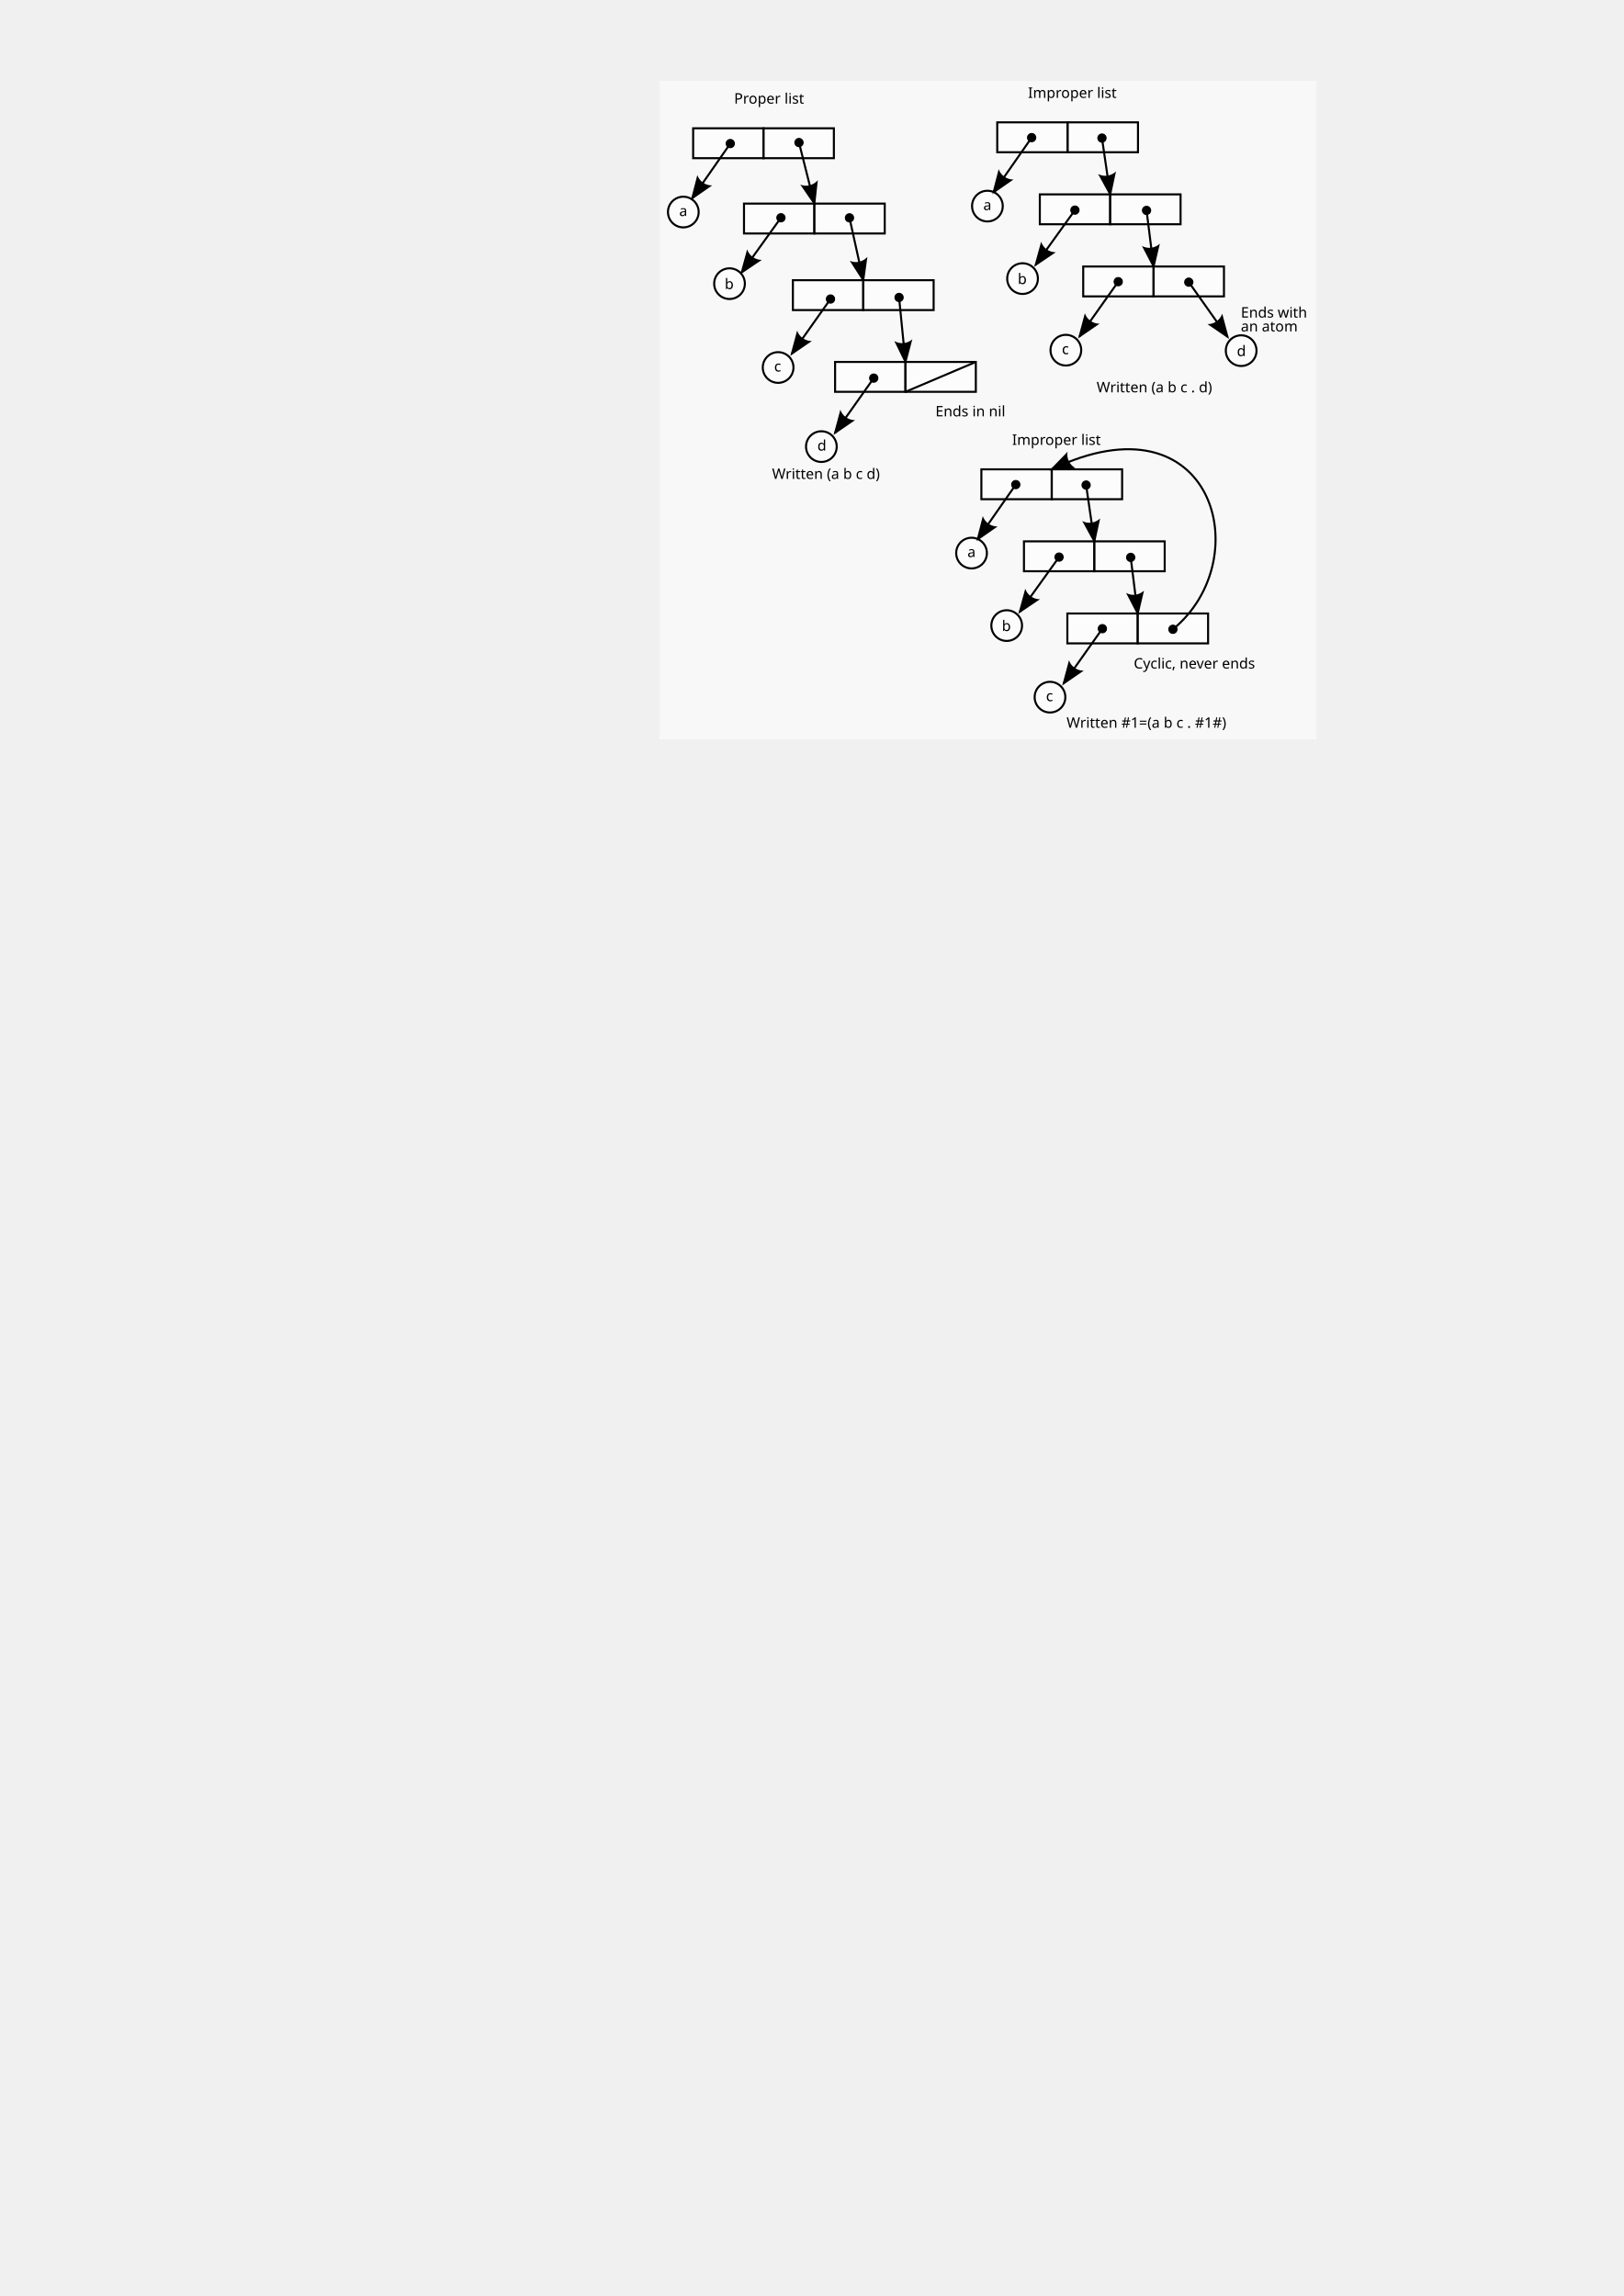
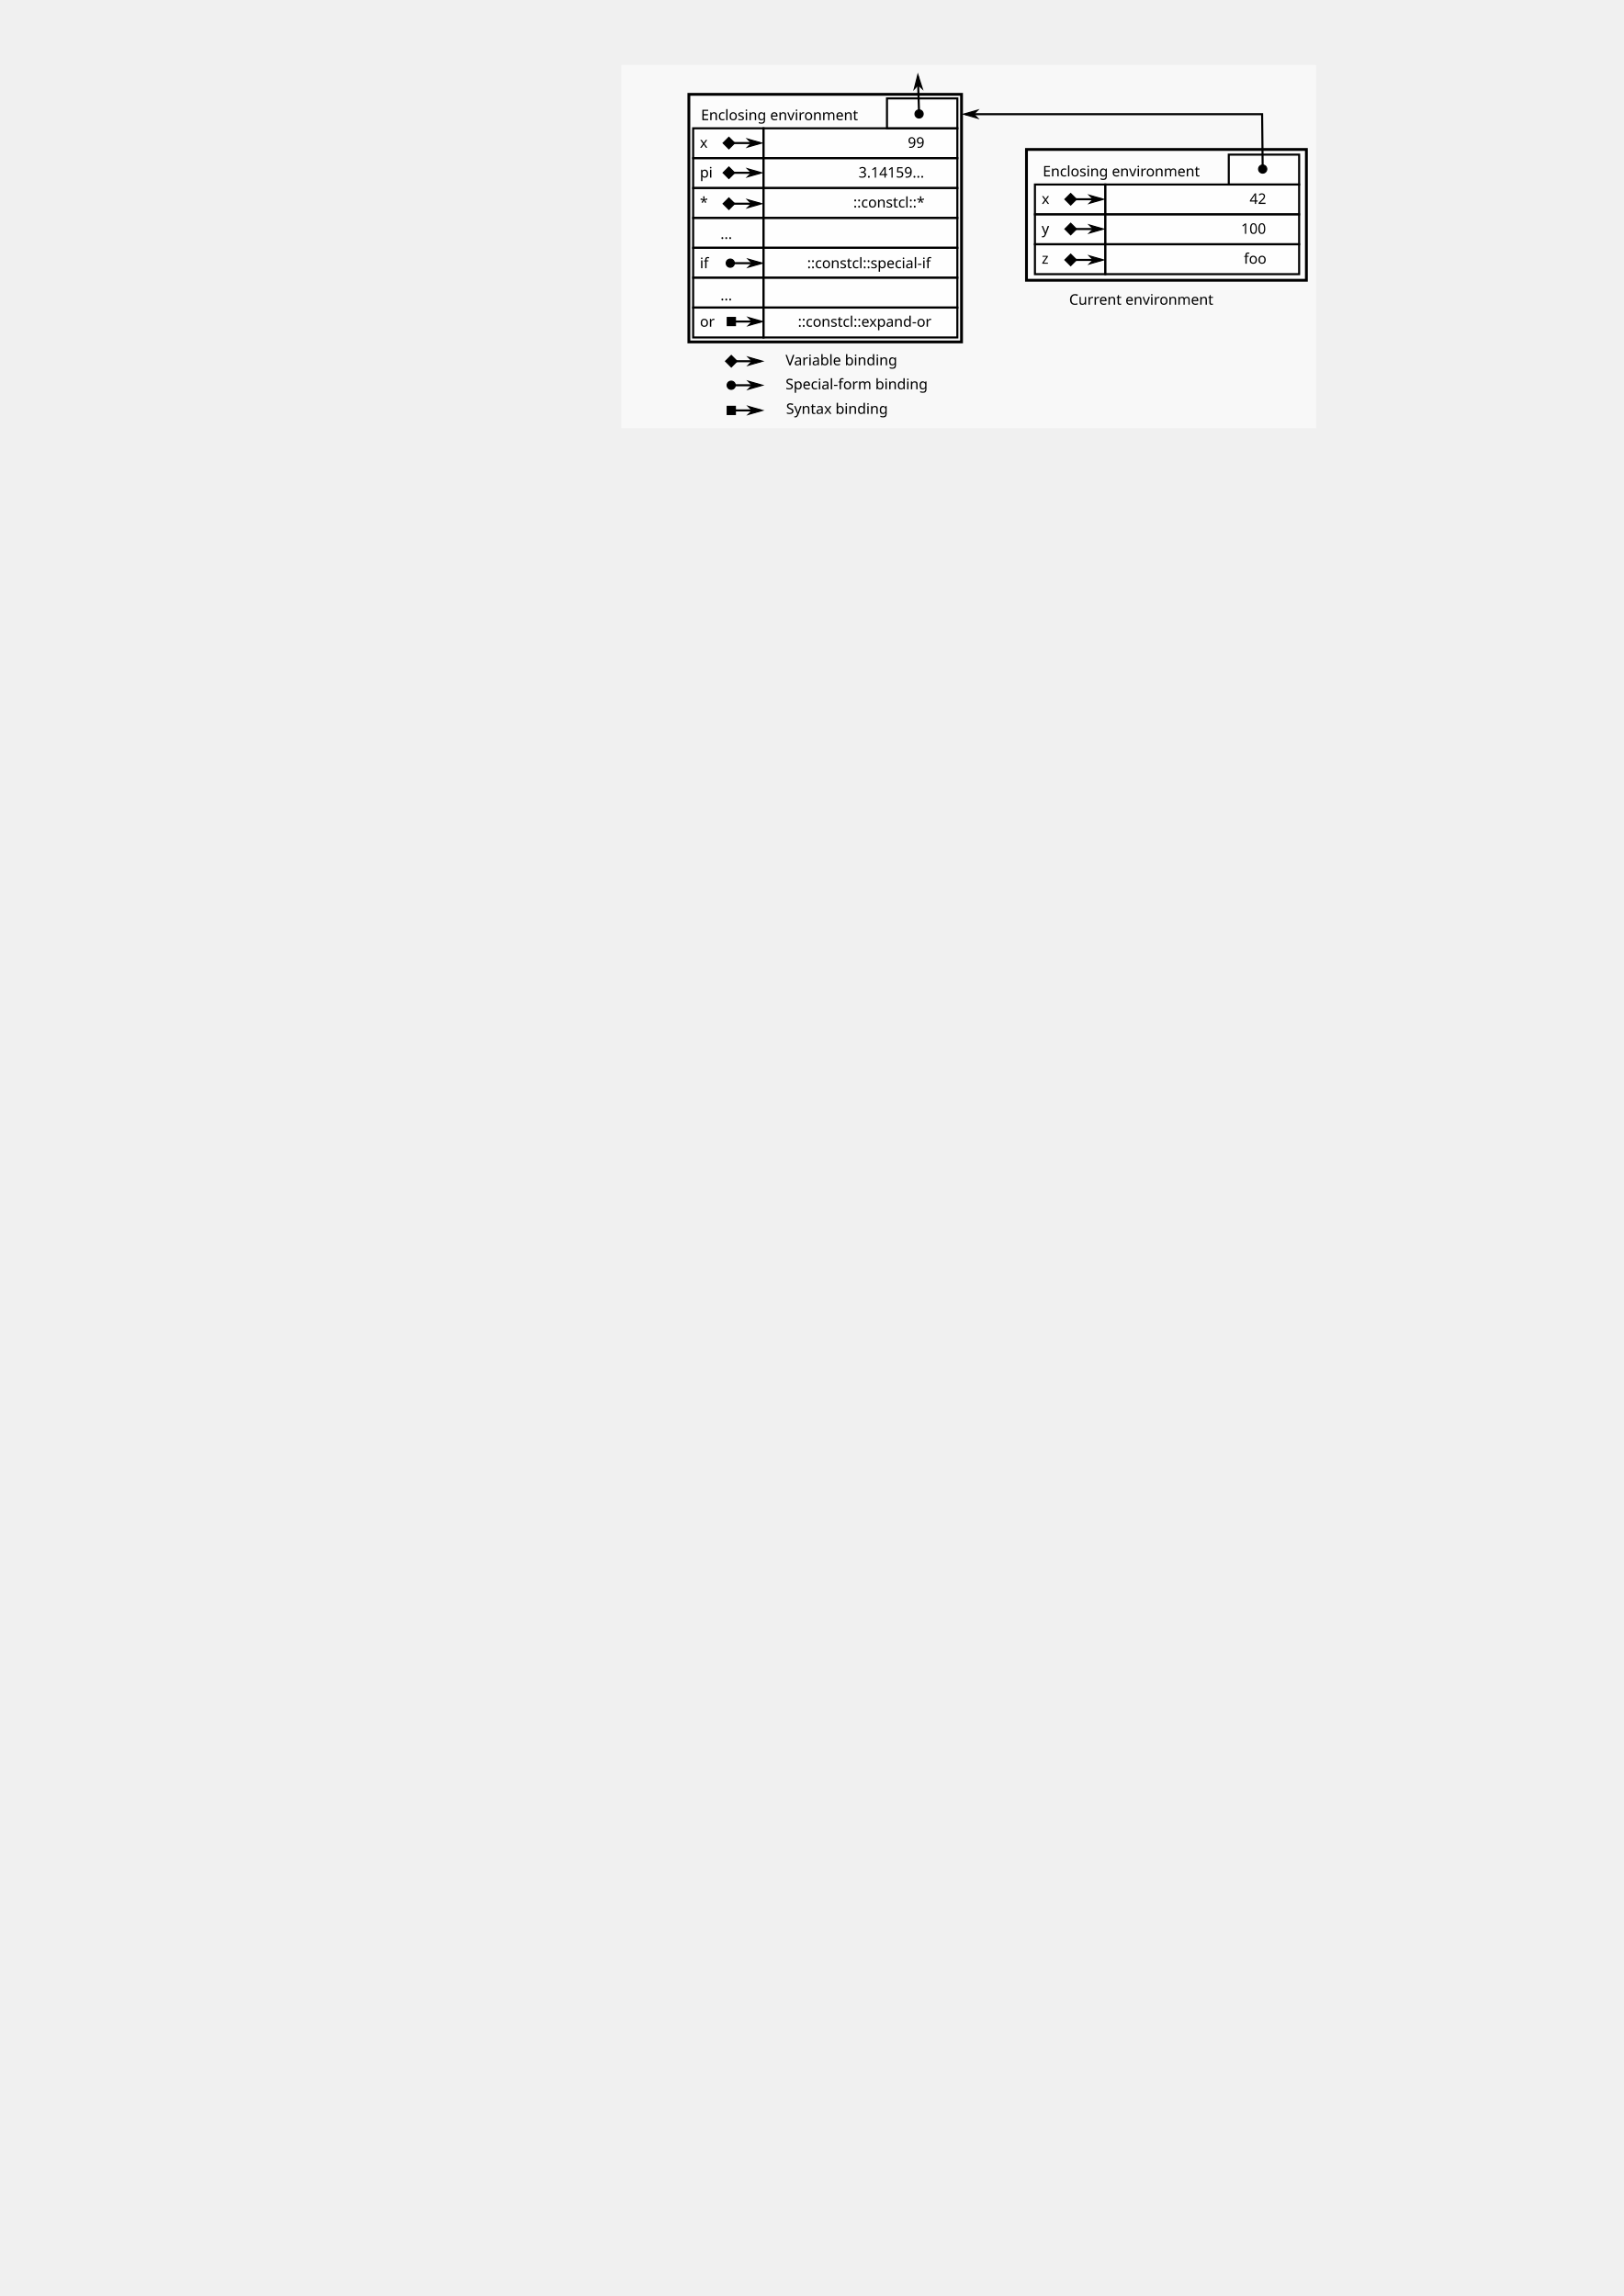
<svg xmlns="http://www.w3.org/2000/svg" width="210mm" height="297mm" viewBox="0 0 210 297" version="1.1" id="svg5">
  <defs id="defs2">
+     <marker style="overflow:visible" id="DiamondM" refX="0.0" refY="0.0" orient="auto">
+       <path transform="scale(0.4)" style="fill-rule:evenodd;fill:context-stroke;stroke:context-stroke;stroke-width:1.0pt" d="M 0,-7.071 L -7.071,0 L 0,7.071 L 7.071,0 L 0,-7.071 z " id="path5304" />
+     </marker>
+     <marker style="overflow:visible;" id="marker30720" refX="0.0" refY="0.0" orient="auto">
+       <path transform="scale(0.6) rotate(180) translate(0,0)" d="M 8.719,4.034 L -2.207,0.016 L 8.719,-4.002 C 6.973,-1.63 6.983,1.616 8.719,4.034 z " style="fill-rule:evenodd;fill:context-stroke;stroke-width:0.625;stroke-linejoin:round;" id="path30718" />
+     </marker>
+     <marker style="overflow:visible;" id="marker30710" refX="0.0" refY="0.0" orient="auto">
+       <path transform="scale(0.2) rotate(180) translate(6,0)" style="fill-rule:evenodd;fill:context-stroke;stroke:context-stroke;stroke-width:1.0pt;" d="M 0.0,0.0 L 5.0,-5.0 L -12.5,0.0 L 5.0,5.0 L 0.0,0.0 z " id="path30708" />
+     </marker>
+     <marker style="overflow:visible" id="SquareM" refX="0.0" refY="0.0" orient="auto">
+       <path transform="scale(0.4)" style="fill-rule:evenodd;fill:context-stroke;stroke:context-stroke;stroke-width:1.0pt" d="M -5.0,-5.0 L -5.0,5.0 L 5.0,5.0 L 5.0,-5.0 L -5.0,-5.0 z " id="path5295" />
+     </marker>
+     <marker style="overflow:visible;" id="marker30612" refX="0.0" refY="0.0" orient="auto">
+       <path transform="scale(0.3) rotate(180) translate(-2.3,0)" d="M 8.719,4.034 L -2.207,0.016 L 8.719,-4.002 C 6.973,-1.63 6.983,1.616 8.719,4.034 z " style="fill-rule:evenodd;fill:context-stroke;stroke-width:0.625;stroke-linejoin:round;" id="path30610" />
+     </marker>
+     <marker style="overflow:visible;" id="Arrow2Mend" refX="0.0" refY="0.0" orient="auto">
+       <path transform="scale(0.6) rotate(180) translate(0,0)" d="M 8.719,4.034 L -2.207,0.016 L 8.719,-4.002 C 6.973,-1.63 6.983,1.616 8.719,4.034 z " style="fill-rule:evenodd;fill:context-stroke;stroke-width:0.625;stroke-linejoin:round;" id="path5249" />
+     </marker>
+     <marker style="overflow:visible;" id="Arrow2Send" refX="0.0" refY="0.0" orient="auto">
+       <path transform="scale(0.3) rotate(180) translate(-2.3,0)" d="M 8.719,4.034 L -2.207,0.016 L 8.719,-4.002 C 6.973,-1.63 6.983,1.616 8.719,4.034 z " style="fill-rule:evenodd;fill:context-stroke;stroke-width:0.625;stroke-linejoin:round;" id="path5255" />
+     </marker>
+     <marker style="overflow:visible;" id="Arrow1Send" refX="0.0" refY="0.0" orient="auto">
+       <path transform="scale(0.2) rotate(180) translate(6,0)" style="fill-rule:evenodd;fill:context-stroke;stroke:context-stroke;stroke-width:1.0pt;" d="M 0.0,0.0 L 5.0,-5.0 L -12.5,0.0 L 5.0,5.0 L 0.0,0.0 z " id="path5237" />
+     </marker>
    <marker style="overflow:visible" id="marker4896" refX="0.0" refY="0.0" orient="auto">
      <path transform="scale(0.4) translate(7.4, 1)" style="fill-rule:evenodd;fill:context-stroke;stroke:context-stroke;stroke-width:1.0pt" d="M -2.5,-1.0 C -2.5,1.76 -4.74,4.0 -7.5,4.0 C -10.26,4.0 -12.5,1.76 -12.5,-1.0 C -12.5,-3.76 -10.26,-6.0 -7.5,-6.0 C -4.74,-6.0 -2.5,-3.76 -2.5,-1.0 z " id="path4682" />
    </marker>
    <marker style="overflow:visible" id="marker4887" refX="0.0" refY="0.0" orient="auto">
      <path transform="scale(0.8) translate(7.4, 1)" style="fill-rule:evenodd;fill:context-stroke;stroke:context-stroke;stroke-width:1.0pt" d="M -2.5,-1.0 C -2.5,1.76 -4.74,4.0 -7.5,4.0 C -10.26,4.0 -12.5,1.76 -12.5,-1.0 C -12.5,-3.76 -10.26,-6.0 -7.5,-6.0 C -4.74,-6.0 -2.5,-3.76 -2.5,-1.0 z " id="path4679" />
    </marker>
    <marker style="overflow:visible;" id="Arrow2Lend" refX="0.0" refY="0.0" orient="auto">
      <path transform="scale(1.1) rotate(180) translate(1,0)" d="M 8.719,4.034 L -2.207,0.016 L 8.719,-4.002 C 6.973,-1.63 6.983,1.616 8.719,4.034 z " style="fill-rule:evenodd;fill:context-stroke;stroke-width:0.625;stroke-linejoin:round;" id="path4639" />
    </marker>
    <marker style="overflow:visible;" id="Arrow1Mend" refX="0.0" refY="0.0" orient="auto">
      <path transform="scale(0.4) rotate(180) translate(10,0)" style="fill-rule:evenodd;fill:context-stroke;stroke:context-stroke;stroke-width:1.0pt;" d="M 0.0,0.0 L 5.0,-5.0 L -12.5,0.0 L 5.0,5.0 L 0.0,0.0 z " id="path13355" />
    </marker>
    <marker style="overflow:visible" id="DotM" refX="0.0" refY="0.0" orient="auto">
      <path transform="scale(0.4) translate(7.4, 1)" style="fill-rule:evenodd;fill:context-stroke;stroke:context-stroke;stroke-width:1.0pt" d="M -2.5,-1.0 C -2.5,1.76 -4.74,4.0 -7.5,4.0 C -10.26,4.0 -12.5,1.76 -12.5,-1.0 C -12.5,-3.76 -10.26,-6.0 -7.5,-6.0 C -4.74,-6.0 -2.5,-3.76 -2.5,-1.0 z " id="path13410" />
    </marker>
    <marker style="overflow:visible" id="DotL" refX="0.0" refY="0.0" orient="auto">
      <path transform="scale(0.8) translate(7.4, 1)" style="fill-rule:evenodd;fill:context-stroke;stroke:context-stroke;stroke-width:1.0pt" d="M -2.5,-1.0 C -2.5,1.76 -4.74,4.0 -7.5,4.0 C -10.26,4.0 -12.5,1.76 -12.5,-1.0 C -12.5,-3.76 -10.26,-6.0 -7.5,-6.0 C -4.74,-6.0 -2.5,-3.76 -2.5,-1.0 z " id="path13407" />
    </marker>
    <marker style="overflow:visible;" id="Arrow1Lend" refX="0.0" refY="0.0" orient="auto">
      <path transform="scale(0.8) rotate(180) translate(12.5,0)" style="fill-rule:evenodd;fill:context-stroke;stroke:context-stroke;stroke-width:1.0pt;" d="M 0.0,0.0 L 5.0,-5.0 L -12.5,0.0 L 5.0,5.0 L 0.0,0.0 z " id="path13349" />
    </marker>
    <marker style="overflow:visible" id="marker13616" refX="0.0" refY="0.0" orient="auto">
      <path transform="scale(0.8) translate(12.5,0)" style="fill-rule:evenodd;fill:context-stroke;stroke:context-stroke;stroke-width:1.0pt" d="M 0.0,0.0 L 5.0,-5.0 L -12.5,0.0 L 5.0,5.0 L 0.0,0.0 z " id="path13614" />
    </marker>
    <marker style="overflow:visible" id="Arrow1Lstart" refX="0.0" refY="0.0" orient="auto">
      <path transform="scale(0.8) translate(12.5,0)" style="fill-rule:evenodd;fill:context-stroke;stroke:context-stroke;stroke-width:1.0pt" d="M 0.0,0.0 L 5.0,-5.0 L -12.5,0.0 L 5.0,5.0 L 0.0,0.0 z " id="path13346" />
    </marker>
  </defs>
  <g id="layer1">
-     <g id="g5120" transform="matrix(1.0625,0,0,1.0625,-5.329859,-0.6531014)" style="stroke-width:0.941">
-       <rect style="fill:#ffffff;fill-opacity:0.5;stroke:none;stroke-width:0.249;stop-color:#000000" id="rect15457" width="80" height="80.177" x="85.278" y="10.45" />
-       <g id="g4939" style="stroke-width:0.941">
-         <text xml:space="preserve" style="font-size:1.772px;line-height:0.95;font-family:sans-serif;-inkscape-font-specification:sans-serif;stroke-width:0.249" x="130.119" y="12.536" id="text1197" transform="scale(1.000202,0.9997976)">
-           <tspan id="tspan1195" style="stroke-width:0.249" x="130.119" y="12.536">Improper list</tspan>
-         </text>
-         <text xml:space="preserve" style="font-size:1.772px;line-height:0.95;font-family:sans-serif;-inkscape-font-specification:sans-serif;stroke-width:0.249" x="156.031" y="39.285" id="text1201" transform="scale(1.000202,0.9997976)">
-           <tspan id="tspan1199" style="stroke-width:0.249" x="156.031" y="39.285">Ends with</tspan>
-           <tspan style="stroke-width:0.249" x="156.031" y="40.968" id="tspan1380">an atom</tspan>
-         </text>
-         <rect style="fill:#ffffff;fill-opacity:0.5;stroke:#000000;stroke-width:0.249;stop-color:#000000" id="rect1203" width="8.566" height="3.638" x="126.407" y="15.51" />
-         <rect style="fill:#ffffff;fill-opacity:0.5;stroke:#000000;stroke-width:0.249;stop-color:#000000" id="rect1205" width="8.566" height="3.638" x="134.973" y="15.51" />
-         <rect style="fill:#ffffff;fill-opacity:0.5;stroke:#000000;stroke-width:0.249;stop-color:#000000" id="rect1207" width="8.566" height="3.638" x="131.59" y="24.279" />
-         <rect style="fill:#ffffff;fill-opacity:0.5;stroke:#000000;stroke-width:0.249;stop-color:#000000" id="rect1209" width="8.566" height="3.638" x="140.155" y="24.279" />
-         <rect style="fill:#ffffff;fill-opacity:0.5;stroke:#000000;stroke-width:0.249;stop-color:#000000" id="rect1211" width="8.566" height="3.638" x="136.872" y="33.061" />
-         <rect style="fill:#ffffff;fill-opacity:0.5;stroke:#000000;stroke-width:0.249;stop-color:#000000" id="rect1213" width="8.566" height="3.638" x="145.438" y="33.061" />
-         <path style="fill:none;stroke:#000000;stroke-width:0.249px;stroke-linecap:butt;stroke-linejoin:miter;stroke-opacity:1;marker-start:url(#marker4896);marker-end:url(#Arrow2Lend)" d="m 130.589,17.377 -4.633,6.641" id="path1217" />
-         <path style="fill:none;stroke:#000000;stroke-width:0.249px;stroke-linecap:butt;stroke-linejoin:miter;stroke-opacity:1;marker-start:url(#marker4896);marker-end:url(#Arrow2Lend)" d="m 135.857,26.204 -4.772,6.641" id="path1221" />
-         <path style="fill:none;stroke:#000000;stroke-width:0.249px;stroke-linecap:butt;stroke-linejoin:miter;stroke-opacity:1;marker-start:url(#marker4896);marker-end:url(#Arrow2Lend)" d="m 141.129,34.917 -4.702,6.641" id="path1225" />
-         <path style="fill:none;stroke:#000000;stroke-width:0.249px;stroke-linecap:butt;stroke-linejoin:miter;stroke-opacity:1;marker-start:url(#marker4896);marker-end:url(#Arrow2Lend)" d="m 139.157,17.435 0.998,6.844" id="path1227" />
-         <path style="fill:none;stroke:#000000;stroke-width:0.249px;stroke-linecap:butt;stroke-linejoin:miter;stroke-opacity:1;marker-start:url(#marker4896);marker-end:url(#Arrow2Lend)" d="m 144.583,26.242 0.854,6.819" id="path1229" />
-         <path style="fill:none;stroke:#000000;stroke-width:0.249px;stroke-linecap:butt;stroke-linejoin:miter;stroke-opacity:1;marker-start:url(#marker4896);marker-end:url(#Arrow2Lend)" d="m 149.729,34.976 4.702,6.641" id="path1645" />
-         <g id="g3074" transform="matrix(0.7535278,0,0,0.7535278,6.233984,-7.174793)" style="stroke-width:1.249">
-           <ellipse style="fill:#ffffff;fill-opacity:0.5;stroke:#000000;stroke-width:0.331;stop-color:#000000" id="ellipse1223" cx="170.565" cy="66.914" rx="2.479" ry="2.478" />
-           <text xml:space="preserve" style="font-size:2.352px;line-height:0.95;font-family:sans-serif;-inkscape-font-specification:sans-serif;stroke-width:0.33" x="169.89" y="67.569" id="text1959" transform="scale(1.000202,0.9997976)">
-             <tspan id="tspan1957" style="stroke-width:0.33" x="169.89" y="67.569">c</tspan>
-           </text>
-         </g>
-         <g id="g3069" transform="matrix(0.7535278,0,0,0.7535278,8.097447,-2.341438)" style="stroke-width:1.249">
-           <ellipse style="fill:#ffffff;fill-opacity:0.5;stroke:#000000;stroke-width:0.331;stop-color:#000000" id="ellipse1219" cx="161.096" cy="48.936" rx="2.479" ry="2.478" />
-           <text xml:space="preserve" style="font-size:2.352px;line-height:0.95;font-family:sans-serif;-inkscape-font-specification:sans-serif;stroke-width:0.33" x="160.287" y="49.821" id="text1963" transform="scale(1.000202,0.9997976)">
-             <tspan id="tspan1961" style="stroke-width:0.33" x="160.287" y="49.821">b</tspan>
-           </text>
-         </g>
-         <g id="g3079" transform="matrix(0.7535278,0,0,0.7535278,3.555257,-7.116559)" style="stroke-width:1.249">
-           <ellipse style="fill:#ffffff;fill-opacity:0.5;stroke:#000000;stroke-width:0.331;stop-color:#000000" id="ellipse1643" cx="-202.439" cy="66.914" rx="2.479" ry="2.478" transform="scale(-1,1)" />
-           <text xml:space="preserve" style="font-size:2.352px;line-height:0.95;font-family:sans-serif;-inkscape-font-specification:sans-serif;stroke-width:0.33" x="201.709" y="67.803" id="text1986" transform="scale(1.000202,0.9997976)">
-             <tspan id="tspan1984" style="stroke-width:0.33" x="201.709" y="67.803">d</tspan>
-           </text>
-         </g>
-         <g id="g3064" style="stroke-width:1.249" transform="matrix(0.7535278,0,0,0.7535278,11.24204,1.851352)">
-           <ellipse style="fill:#ffffff;fill-opacity:0.5;stroke:#000000;stroke-width:0.331;stop-color:#000000" id="ellipse1215" cx="151.246" cy="31.657" rx="2.479" ry="2.478" />
-           <text xml:space="preserve" style="font-size:2.352px;line-height:0.95;font-family:sans-serif;-inkscape-font-specification:sans-serif;stroke-width:0.33" x="150.551" y="32.302" id="text1955" transform="scale(1.000202,0.9997976)">
-             <tspan id="tspan1953" style="stroke-width:0.33" x="150.551" y="32.302">a</tspan>
-           </text>
-         </g>
-         <text xml:space="preserve" style="font-size:1.772px;line-height:0.95;font-family:sans-serif;-inkscape-font-specification:sans-serif;stroke-width:0.249" x="138.475" y="48.388" id="text2194" transform="scale(1.000202,0.9997976)">
-           <tspan id="tspan2192" style="stroke-width:0.249" x="138.475" y="48.388">Written (a b c . d)</tspan>
-         </text>
-       </g>
-       <g id="g5011" style="stroke-width:0.941">
-         <text xml:space="preserve" style="font-size:1.772px;line-height:0.95;font-family:sans-serif;-inkscape-font-specification:sans-serif;stroke-width:0.249" x="94.36" y="13.232" id="text4034" transform="scale(1.000202,0.9997976)">
-           <tspan id="tspan4032" style="stroke-width:0.249" x="94.36" y="13.232">Proper list</tspan>
-         </text>
-         <text xml:space="preserve" style="font-size:1.772px;line-height:0.95;font-family:sans-serif;-inkscape-font-specification:sans-serif;stroke-width:0.249" x="118.859" y="51.315" id="text14084" transform="scale(1.000202,0.9997976)">
-           <tspan id="tspan14082" style="stroke-width:0.249" x="118.859" y="51.315">Ends in nil</tspan>
-         </text>
-         <rect style="fill:#ffffff;fill-opacity:0.5;stroke:#000000;stroke-width:0.249;stop-color:#000000" id="rect4908" width="8.566" height="3.638" x="95.58" y="25.402" />
-         <rect style="fill:#ffffff;fill-opacity:0.5;stroke:#000000;stroke-width:0.249;stop-color:#000000" id="rect4910" width="8.566" height="3.638" x="104.146" y="25.402" />
-         <rect style="fill:#ffffff;fill-opacity:0.5;stroke:#000000;stroke-width:0.249;stop-color:#000000" id="rect4912" width="8.566" height="3.638" x="101.532" y="34.728" />
-         <rect style="fill:#ffffff;fill-opacity:0.5;stroke:#000000;stroke-width:0.249;stop-color:#000000" id="rect4914" width="8.566" height="3.638" x="110.098" y="34.728" />
-         <path style="fill:none;stroke:#000000;stroke-width:0.249px;stroke-linecap:butt;stroke-linejoin:miter;stroke-opacity:1;marker-start:url(#marker4896);marker-end:url(#Arrow2Lend)" d="m 100.071,27.133 -4.772,6.641" id="path13749" />
-         <path style="fill:none;stroke:#000000;stroke-width:0.249px;stroke-linecap:butt;stroke-linejoin:miter;stroke-opacity:1;marker-start:url(#marker4896);marker-end:url(#Arrow2Lend)" d="m 106.103,37.028 -4.702,6.641" id="path14086" />
-         <rect style="fill:#ffffff;fill-opacity:0.5;stroke:#000000;stroke-width:0.249;stop-color:#000000" id="rect846" width="8.565" height="3.638" x="89.391" y="16.234" />
-         <rect style="fill:#ffffff;fill-opacity:0.5;stroke:#000000;stroke-width:0.249;stop-color:#000000" id="rect972" width="8.565" height="3.638" x="97.956" y="16.234" />
-         <path style="fill:none;stroke:#000000;stroke-width:0.249px;stroke-linecap:butt;stroke-linejoin:miter;stroke-opacity:1;marker-start:url(#marker4896);marker-end:url(#Arrow2Lend)" d="M 93.907,18.101 89.275,24.742" id="path13013" />
-         <path style="fill:none;stroke:#000000;stroke-width:0.249px;stroke-linecap:butt;stroke-linejoin:miter;stroke-opacity:1;marker-start:url(#marker4896);marker-end:url(#Arrow2Lend)" d="m 102.277,17.98 1.869,7.422" id="path14292" />
-         <path style="fill:none;stroke:#000000;stroke-width:0.249px;stroke-linecap:butt;stroke-linejoin:miter;stroke-opacity:1;marker-start:url(#marker4896);marker-end:url(#Arrow2Lend)" d="m 108.423,27.146 1.675,7.582" id="path14431" />
-         <text xml:space="preserve" style="font-size:1.772px;line-height:0.95;font-family:sans-serif;-inkscape-font-specification:sans-serif;stroke-width:0.249" x="98.979" y="58.935" id="text5126" transform="scale(1.000202,0.9997976)">
-           <tspan id="tspan5124" style="stroke-width:0.249" x="98.979" y="58.935">Written (a b c d)</tspan>
-         </text>
-         <g id="g2301" style="stroke-width:1.249" transform="matrix(0.7535278,0,0,0.7535278,21.01859,2.575541)">
-           <ellipse style="fill:#ffffff;fill-opacity:0.5;stroke:#000000;stroke-width:0.331;stop-color:#000000" id="path5252" cx="89.147" cy="31.657" rx="2.479" ry="2.478" />
-           <text xml:space="preserve" style="font-size:2.352px;line-height:0.95;font-family:sans-serif;-inkscape-font-specification:sans-serif;stroke-width:0.33" x="88.465" y="32.302" id="text11538" transform="scale(1.000202,0.9997976)">
-             <tspan id="tspan11536" style="stroke-width:0.33" x="88.465" y="32.302">a</tspan>
-           </text>
-         </g>
-         <g id="g2311" transform="matrix(0.7535278,0,0,0.7535278,18.00116,-5.064347)" style="stroke-width:1.249">
-           <ellipse style="fill:#ffffff;fill-opacity:0.5;stroke:#000000;stroke-width:0.331;stop-color:#000000" id="circle14076" cx="108.467" cy="66.914" rx="2.479" ry="2.478" />
-           <text xml:space="preserve" style="font-size:2.352px;line-height:0.95;font-family:sans-serif;-inkscape-font-specification:sans-serif;stroke-width:0.33" x="107.804" y="67.569" id="text13743" transform="scale(1.000202,0.9997976)">
-             <tspan id="tspan13741" style="stroke-width:0.33" x="107.804" y="67.569">c</tspan>
-           </text>
-         </g>
-         <g id="g2306" transform="matrix(0.7535278,0,0,0.7535278,19.22097,-1.725908)" style="stroke-width:1.249">
-           <ellipse style="fill:#ffffff;fill-opacity:0.5;stroke:#000000;stroke-width:0.331;stop-color:#000000" id="circle13739" cx="98.998" cy="48.936" rx="2.479" ry="2.478" />
-           <text xml:space="preserve" style="font-size:2.352px;line-height:0.95;font-family:sans-serif;-inkscape-font-specification:sans-serif;stroke-width:0.33" x="98.201" y="49.821" id="text14080" transform="scale(1.000202,0.9997976)">
-             <tspan id="tspan14078" style="stroke-width:0.33" x="98.201" y="49.821">b</tspan>
-           </text>
-         </g>
-         <g id="g2535" transform="matrix(0.7535278,0,0,0.7535278,23.26562,4.565765)" style="stroke-width:1.249">
-           <ellipse style="fill:#ffffff;fill-opacity:0.5;stroke:#000000;stroke-width:0.331;stop-color:#000000" id="ellipse2529" cx="108.467" cy="66.914" rx="2.479" ry="2.478" />
-           <text xml:space="preserve" style="font-size:2.352px;line-height:0.95;font-family:sans-serif;-inkscape-font-specification:sans-serif;stroke-width:0.33" x="107.804" y="67.569" id="text2533" transform="scale(1.000202,0.9997976)">
-             <tspan id="tspan2531" style="stroke-width:0.33" x="107.804" y="67.569">d</tspan>
-           </text>
-         </g>
-         <rect style="fill:#ffffff;fill-opacity:0.5;stroke:#000000;stroke-width:0.249;stop-color:#000000" id="rect2537" width="8.566" height="3.638" x="106.669" y="44.679" />
-         <rect style="fill:#ffffff;fill-opacity:0.5;stroke:#000000;stroke-width:0.249;stop-color:#000000" id="rect2539" width="8.566" height="3.638" x="115.234" y="44.679" />
-         <path style="fill:none;stroke:#000000;stroke-width:0.249px;stroke-linecap:butt;stroke-linejoin:miter;stroke-opacity:1" d="m 123.8,44.679 -8.566,3.638" id="path2541" />
-         <path style="fill:none;stroke:#000000;stroke-width:0.249px;stroke-linecap:butt;stroke-linejoin:miter;stroke-opacity:1;marker-start:url(#marker4896);marker-end:url(#Arrow2Lend)" d="m 114.458,36.84 0.776,7.839" id="path2801" />
-         <path style="fill:none;stroke:#000000;stroke-width:0.249px;stroke-linecap:butt;stroke-linejoin:miter;stroke-opacity:1;marker-start:url(#marker4896);marker-end:url(#Arrow2Lend)" d="m 111.367,46.658 -4.702,6.641" id="path2527" />
-       </g>
-       <g id="g4971" style="stroke-width:0.941">
-         <text xml:space="preserve" style="font-size:1.772px;line-height:0.95;font-family:sans-serif;-inkscape-font-specification:sans-serif;stroke-width:0.249" x="128.188" y="54.789" id="text3520" transform="scale(1.000202,0.9997976)">
-           <tspan id="tspan3518" style="stroke-width:0.249" x="128.188" y="54.789">Improper list</tspan>
-         </text>
-         <text xml:space="preserve" style="font-size:1.772px;line-height:0.95;font-family:sans-serif;-inkscape-font-specification:sans-serif;stroke-width:0.249" x="142.998" y="82.021" id="text3526" transform="scale(1.000202,0.9997976)">
-           <tspan style="stroke-width:0.249" x="142.998" y="82.021" id="tspan3524">Cyclic, never ends</tspan>
-         </text>
-         <rect style="fill:#ffffff;fill-opacity:0.5;stroke:#000000;stroke-width:0.249;stop-color:#000000" id="rect3528" width="8.566" height="3.638" x="124.476" y="57.754" />
-         <rect style="fill:#ffffff;fill-opacity:0.5;stroke:#000000;stroke-width:0.249;stop-color:#000000" id="rect3530" width="8.566" height="3.638" x="133.042" y="57.754" />
-         <rect style="fill:#ffffff;fill-opacity:0.5;stroke:#000000;stroke-width:0.249;stop-color:#000000" id="rect3532" width="8.566" height="3.638" x="129.659" y="66.523" />
-         <rect style="fill:#ffffff;fill-opacity:0.5;stroke:#000000;stroke-width:0.249;stop-color:#000000" id="rect3534" width="8.566" height="3.638" x="138.224" y="66.523" />
-         <rect style="fill:#ffffff;fill-opacity:0.5;stroke:#000000;stroke-width:0.249;stop-color:#000000" id="rect3536" width="8.566" height="3.638" x="134.941" y="75.305" />
-         <rect style="fill:#ffffff;fill-opacity:0.5;stroke:#000000;stroke-width:0.249;stop-color:#000000" id="rect3538" width="8.566" height="3.638" x="143.506" y="75.305" />
-         <path style="fill:none;stroke:#000000;stroke-width:0.249px;stroke-linecap:butt;stroke-linejoin:miter;stroke-opacity:1;marker-start:url(#marker4896);marker-end:url(#Arrow2Lend)" d="m 128.658,59.621 -4.633,6.641" id="path3540" />
-         <path style="fill:none;stroke:#000000;stroke-width:0.249px;stroke-linecap:butt;stroke-linejoin:miter;stroke-opacity:1;marker-start:url(#marker4896);marker-end:url(#Arrow2Lend)" d="m 133.926,68.448 -4.772,6.641" id="path3542" />
-         <path style="fill:none;stroke:#000000;stroke-width:0.249px;stroke-linecap:butt;stroke-linejoin:miter;stroke-opacity:1;marker-start:url(#marker4896);marker-end:url(#Arrow2Lend)" d="m 139.198,77.162 -4.702,6.641" id="path3544" />
-         <path style="fill:none;stroke:#000000;stroke-width:0.249px;stroke-linecap:butt;stroke-linejoin:miter;stroke-opacity:1;marker-start:url(#marker4896);marker-end:url(#Arrow2Lend)" d="m 137.226,59.679 0.998,6.844" id="path3546" />
-         <path style="fill:none;stroke:#000000;stroke-width:0.249px;stroke-linecap:butt;stroke-linejoin:miter;stroke-opacity:1;marker-start:url(#marker4896);marker-end:url(#Arrow2Lend)" d="m 142.652,68.486 0.854,6.819" id="path3548" />
-         <path style="fill:none;stroke:#000000;stroke-width:0.249px;stroke-linecap:butt;stroke-linejoin:miter;stroke-opacity:1;marker-start:url(#marker4896);marker-end:url(#Arrow2Lend)" d="M 147.798,77.22 C 158.221,68.682 152.742,48.303 133.042,57.754" id="path3550" />
-         <g id="g3558" transform="matrix(0.7535278,0,0,0.7535278,4.302812,35.06957)" style="stroke-width:1.249">
-           <ellipse style="fill:#ffffff;fill-opacity:0.5;stroke:#000000;stroke-width:0.331;stop-color:#000000" id="ellipse3552" cx="170.565" cy="66.914" rx="2.479" ry="2.478" />
-           <text xml:space="preserve" style="font-size:2.352px;line-height:0.95;font-family:sans-serif;-inkscape-font-specification:sans-serif;stroke-width:0.33" x="169.89" y="67.569" id="text3556" transform="scale(1.000202,0.9997976)">
-             <tspan id="tspan3554" style="stroke-width:0.33" x="169.89" y="67.569">c</tspan>
-           </text>
-         </g>
-         <g id="g3566" transform="matrix(0.7535278,0,0,0.7535278,6.166275,39.90293)" style="stroke-width:1.249">
-           <ellipse style="fill:#ffffff;fill-opacity:0.5;stroke:#000000;stroke-width:0.331;stop-color:#000000" id="ellipse3560" cx="161.096" cy="48.936" rx="2.479" ry="2.478" />
-           <text xml:space="preserve" style="font-size:2.352px;line-height:0.95;font-family:sans-serif;-inkscape-font-specification:sans-serif;stroke-width:0.33" x="160.287" y="49.821" id="text3564" transform="scale(1.000202,0.9997976)">
-             <tspan id="tspan3562" style="stroke-width:0.33" x="160.287" y="49.821">b</tspan>
-           </text>
-         </g>
-         <g id="g3582" transform="matrix(0.7535278,0,0,0.7535278,9.310867,44.09572)" style="stroke-width:1.249">
-           <ellipse style="fill:#ffffff;fill-opacity:0.5;stroke:#000000;stroke-width:0.331;stop-color:#000000" id="ellipse3576" cx="151.246" cy="31.657" rx="2.479" ry="2.478" />
-           <text xml:space="preserve" style="font-size:2.352px;line-height:0.95;font-family:sans-serif;-inkscape-font-specification:sans-serif;stroke-width:0.33" x="150.551" y="32.302" id="text3580" transform="scale(1.000202,0.9997976)">
-             <tspan id="tspan3578" style="stroke-width:0.33" x="150.551" y="32.302">a</tspan>
-           </text>
-         </g>
-         <text xml:space="preserve" style="font-size:1.772px;line-height:0.95;font-family:sans-serif;-inkscape-font-specification:sans-serif;stroke-width:0.249" x="134.819" y="89.236" id="text4174" transform="scale(1.000202,0.9997976)">
-           <tspan id="tspan4172" style="stroke-width:0.249" x="134.819" y="89.236">Written #1=(a b c . #1#)</tspan>
-         </text>
-       </g>
+     <g id="g1657">
+       <rect style="fill:#ffffff;fill-opacity:0.5;stroke:none;stroke-width:0.265;stop-color:#000000" id="rect15457" width="89.884" height="46.996" x="80.344" y="8.395" />
+       <rect style="fill:#ffffff;fill-opacity:0.5;stroke:#000000;stroke-width:0.365;stroke-miterlimit:4;stroke-dasharray:none;stroke-dashoffset:0;stroke-opacity:1;stop-color:#000000" id="rect33947" width="36.201" height="16.92" x="132.759" y="19.333" />
+       <rect style="fill:#ffffff;fill-opacity:0.5;stroke:#000000;stroke-width:0.365;stroke-miterlimit:4;stroke-dasharray:none;stroke-dashoffset:0;stroke-opacity:1;stop-color:#000000" id="rect33865" width="35.264" height="32.027" x="89.095" y="12.203" />
+       <text xml:space="preserve" style="font-size:1.883px;line-height:0.95;font-family:sans-serif;-inkscape-font-specification:sans-serif;stroke-width:0.265" x="101.579" y="47.259" id="text4034" transform="scale(1.000202,0.9997976)">
+         <tspan id="tspan4032" style="stroke-width:0.265" x="101.579" y="47.259">Variable binding</tspan>
+       </text>
+       <rect style="fill:#ffffff;fill-opacity:0.5;stroke:#000000;stroke-width:0.265;stop-color:#000000" id="rect846" width="9.101" height="3.865" x="89.648" y="16.595" />
+       <rect style="fill:#ffffff;fill-opacity:0.5;stroke:#000000;stroke-width:0.265;stop-color:#000000" id="rect972" width="25.069" height="3.865" x="98.748" y="16.595" />
+       <text xml:space="preserve" style="font-size:1.883px;line-height:0.95;font-family:sans-serif;-inkscape-font-specification:sans-serif;stroke-width:0.265" x="90.499" y="19.113" id="text1228" transform="scale(1.000202,0.9997976)">
+         <tspan id="tspan1226" style="stroke-width:0.265" x="90.499" y="19.113">x</tspan>
+       </text>
+       <text xml:space="preserve" style="font-size:1.883px;line-height:0.95;font-family:sans-serif;-inkscape-font-specification:sans-serif;text-align:end;text-anchor:end;stroke-width:0.265" x="122.962" y="19.113" id="text1334" transform="scale(1.000202,0.9997976)">
+         <tspan id="tspan1332" style="text-align:end;text-anchor:end;stroke-width:0.265" x="122.962" y="19.113">99</tspan>
+       </text>
+       <rect style="fill:#ffffff;fill-opacity:0.5;stroke:#000000;stroke-width:0.265;stop-color:#000000" id="rect4694" width="9.101" height="3.865" x="89.648" y="20.461" />
+       <rect style="fill:#ffffff;fill-opacity:0.5;stroke:#000000;stroke-width:0.265;stop-color:#000000" id="rect4696" width="25.069" height="3.865" x="98.748" y="20.461" />
+       <text xml:space="preserve" style="font-size:1.883px;line-height:0.95;font-family:sans-serif;-inkscape-font-specification:sans-serif;stroke-width:0.265" x="90.499" y="22.979" id="text4700" transform="scale(1.000202,0.9997976)">
+         <tspan id="tspan4698" style="stroke-width:0.265" x="90.499" y="22.979">pi</tspan>
+       </text>
+       <text xml:space="preserve" style="font-size:1.883px;line-height:0.95;font-family:sans-serif;-inkscape-font-specification:sans-serif;text-align:end;text-anchor:end;stroke-width:0.265" x="122.928" y="22.979" id="text4704" transform="scale(1.000202,0.9997976)">
+         <tspan id="tspan4702" style="text-align:end;text-anchor:end;stroke-width:0.265" x="122.928" y="22.979">3.14159...</tspan>
+       </text>
+       <rect style="fill:#ffffff;fill-opacity:0.5;stroke:#000000;stroke-width:0.265;stop-color:#000000" id="rect6801" width="9.101" height="3.865" x="89.648" y="24.326" />
+       <rect style="fill:#ffffff;fill-opacity:0.5;stroke:#000000;stroke-width:0.265;stop-color:#000000" id="rect6803" width="25.069" height="3.865" x="98.748" y="24.326" />
+       <text xml:space="preserve" style="font-size:1.883px;line-height:0.95;font-family:sans-serif;-inkscape-font-specification:sans-serif;stroke-width:0.265" x="90.499" y="26.845" id="text6807" transform="scale(1.000202,0.9997976)">
+         <tspan id="tspan6805" style="stroke-width:0.265" x="90.499" y="26.845">*</tspan>
+       </text>
+       <text xml:space="preserve" style="font-size:1.883px;line-height:0.95;font-family:sans-serif;-inkscape-font-specification:sans-serif;text-align:end;text-anchor:end;stroke-width:0.265" x="122.989" y="26.845" id="text6811" transform="scale(1.000202,0.9997976)">
+         <tspan id="tspan6809" style="text-align:end;text-anchor:end;stroke-width:0.265" x="122.989" y="26.845">::constcl::*</tspan>
+       </text>
+       <rect style="fill:#ffffff;fill-opacity:0.5;stroke:#000000;stroke-width:0.265;stop-color:#000000" id="rect9395" width="9.101" height="3.865" x="89.648" y="28.192" />
+       <rect style="fill:#ffffff;fill-opacity:0.5;stroke:#000000;stroke-width:0.265;stop-color:#000000" id="rect9397" width="25.069" height="3.865" x="98.748" y="28.192" />
+       <rect style="fill:#ffffff;fill-opacity:0.5;stroke:#000000;stroke-width:0.265;stop-color:#000000" id="rect19091" width="9.101" height="3.865" x="89.648" y="32.057" />
+       <rect style="fill:#ffffff;fill-opacity:0.5;stroke:#000000;stroke-width:0.265;stop-color:#000000" id="rect19093" width="25.069" height="3.865" x="98.748" y="32.057" />
+       <text xml:space="preserve" style="font-size:1.883px;line-height:0.95;font-family:sans-serif;-inkscape-font-specification:sans-serif;stroke-width:0.265" x="101.579" y="50.369" id="text19762" transform="scale(1.000202,0.9997976)">
+         <tspan id="tspan19760" style="stroke-width:0.265" x="101.579" y="50.369">Special-form binding</tspan>
+       </text>
+       <text xml:space="preserve" style="font-size:1.883px;line-height:0.95;font-family:sans-serif;-inkscape-font-specification:sans-serif;stroke-width:0.265" x="101.653" y="53.552" id="text19868" transform="scale(1.000202,0.9997976)">
+         <tspan id="tspan19866" style="stroke-width:0.265" x="101.653" y="53.552">Syntax binding</tspan>
+       </text>
+       <rect style="fill:#ffffff;fill-opacity:0.5;stroke:#000000;stroke-width:0.265;stop-color:#000000" id="rect19972" width="9.101" height="3.865" x="114.717" y="12.73" />
+       <text xml:space="preserve" style="font-size:1.883px;line-height:0.95;font-family:sans-serif;-inkscape-font-specification:sans-serif;stroke-width:0.265" x="90.637" y="15.553" id="text19976" transform="scale(1.000202,0.9997976)">
+         <tspan id="tspan19974" style="stroke-width:0.265" x="90.637" y="15.553">Enclosing environment</tspan>
+       </text>
+       <path style="fill:none;stroke:#000000;stroke-width:0.265px;stroke-linecap:butt;stroke-linejoin:miter;stroke-opacity:1;marker-start:url(#DotM);marker-end:url(#Arrow1Mend)" d="M 118.867,14.729 118.719,9.918" id="path30197" />
+       <path style="fill:none;stroke:#000000;stroke-width:0.265px;stroke-linecap:butt;stroke-linejoin:miter;stroke-opacity:1;marker-start:url(#DiamondM);marker-end:url(#Arrow1Mend)" d="m 94.581,46.725 h 3.775" id="path30516" />
+       <path style="fill:none;stroke:#000000;stroke-width:0.265px;stroke-linecap:butt;stroke-linejoin:miter;stroke-opacity:1;marker-start:url(#marker4896);marker-end:url(#Arrow1Mend)" d="m 94.581,49.834 h 3.775" id="path30598" />
+       <path style="fill:none;stroke:#000000;stroke-width:0.265px;stroke-linecap:butt;stroke-linejoin:miter;stroke-opacity:1;marker-start:url(#SquareM);marker-end:url(#Arrow1Mend)" d="m 94.581,53.09 h 3.775" id="path30600" />
+       <path style="fill:none;stroke:#000000;stroke-width:0.265px;stroke-linecap:butt;stroke-linejoin:miter;stroke-opacity:1;marker-start:url(#DiamondM);marker-end:url(#Arrow1Mend)" d="m 94.269,18.504 h 3.992" id="path30736" />
+       <path style="fill:none;stroke:#000000;stroke-width:0.265px;stroke-linecap:butt;stroke-linejoin:miter;stroke-opacity:1;marker-start:url(#DiamondM);marker-end:url(#Arrow1Mend)" d="m 94.269,22.352 h 3.992" id="path30738" />
+       <path style="fill:none;stroke:#000000;stroke-width:0.265px;stroke-linecap:butt;stroke-linejoin:miter;stroke-opacity:1;marker-start:url(#DiamondM);marker-end:url(#Arrow1Mend)" d="m 94.269,26.349 h 3.992" id="path30740" />
+       <rect style="fill:#ffffff;fill-opacity:0.5;stroke:#000000;stroke-width:0.265;stop-color:#000000" id="rect30846" width="9.101" height="3.865" x="89.648" y="35.922" />
+       <rect style="fill:#ffffff;fill-opacity:0.5;stroke:#000000;stroke-width:0.265;stop-color:#000000" id="rect30848" width="25.069" height="3.865" x="98.748" y="35.922" />
+       <rect style="fill:#ffffff;fill-opacity:0.5;stroke:#000000;stroke-width:0.265;stop-color:#000000" id="rect30850" width="9.101" height="3.865" x="89.648" y="39.788" />
+       <rect style="fill:#ffffff;fill-opacity:0.5;stroke:#000000;stroke-width:0.265;stop-color:#000000" id="rect30852" width="25.069" height="3.865" x="98.748" y="39.788" />
+       <text xml:space="preserve" style="font-size:1.883px;line-height:0.95;font-family:sans-serif;-inkscape-font-specification:sans-serif;stroke-width:0.265" x="90.499" y="42.273" id="text19097" transform="scale(1.000202,0.9997976)">
+         <tspan id="tspan19095" style="stroke-width:0.265" x="90.499" y="42.273">or</tspan>
+       </text>
+       <text xml:space="preserve" style="font-size:1.883px;line-height:0.95;font-family:sans-serif;-inkscape-font-specification:sans-serif;text-align:start;text-anchor:start;stroke-width:0.265" x="103.169" y="42.273" id="text19101" transform="scale(1.000202,0.9997976)">
+         <tspan id="tspan19099" style="text-align:start;text-anchor:start;stroke-width:0.265" x="103.169" y="42.273">::constcl::expand-or</tspan>
+       </text>
+       <path style="fill:none;stroke:#000000;stroke-width:0.265px;stroke-linecap:butt;stroke-linejoin:miter;stroke-opacity:1;marker-start:url(#SquareM);marker-end:url(#Arrow1Mend)" d="m 94.59,41.592 h 3.775" id="path30744" />
+       <text xml:space="preserve" style="font-size:1.883px;line-height:0.95;font-family:sans-serif;-inkscape-font-specification:sans-serif;stroke-width:0.265" x="90.499" y="34.705" id="text9401" transform="scale(1.000202,0.9997976)">
+         <tspan id="tspan9399" style="stroke-width:0.265" x="90.499" y="34.705">if</tspan>
+       </text>
+       <text xml:space="preserve" style="font-size:1.883px;line-height:0.95;font-family:sans-serif;-inkscape-font-specification:sans-serif;text-align:start;text-anchor:start;stroke-width:0.265" x="104.367" y="34.705" id="text9405" transform="scale(1.000202,0.9997976)">
+         <tspan id="tspan9403" style="text-align:start;text-anchor:start;stroke-width:0.265" x="104.367" y="34.705">::constcl::special-if</tspan>
+       </text>
+       <path style="fill:none;stroke:#000000;stroke-width:0.265px;stroke-linecap:butt;stroke-linejoin:miter;stroke-opacity:1;marker-start:url(#marker4896);marker-end:url(#Arrow1Mend)" d="m 94.461,34.043 h 3.889" id="path30742" />
+       <text xml:space="preserve" style="font-size:1.883px;line-height:0.95;font-family:sans-serif;-inkscape-font-specification:sans-serif;stroke-width:0.265" x="93.152" y="30.906" id="text30856" transform="scale(1.000202,0.9997976)">
+         <tspan id="tspan30854" style="stroke-width:0.265" x="93.152" y="30.906">...</tspan>
+       </text>
+       <text xml:space="preserve" style="font-size:1.883px;line-height:0.95;font-family:sans-serif;-inkscape-font-specification:sans-serif;stroke-width:0.265" x="93.152" y="38.855" id="text30962" transform="scale(1.000202,0.9997976)">
+         <tspan id="tspan30960" style="stroke-width:0.265" x="93.152" y="38.855">...</tspan>
+       </text>
+       <rect style="fill:#ffffff;fill-opacity:0.5;stroke:#000000;stroke-width:0.265;stop-color:#000000" id="rect31080" width="9.101" height="3.865" x="133.853" y="23.867" />
+       <rect style="fill:#ffffff;fill-opacity:0.5;stroke:#000000;stroke-width:0.265;stop-color:#000000" id="rect31082" width="25.069" height="3.865" x="142.954" y="23.867" />
+       <text xml:space="preserve" style="font-size:1.883px;line-height:0.95;font-family:sans-serif;-inkscape-font-specification:sans-serif;stroke-width:0.265" x="134.696" y="26.386" id="text31086" transform="scale(1.000202,0.9997976)">
+         <tspan id="tspan31084" style="stroke-width:0.265" x="134.696" y="26.386">x</tspan>
+       </text>
+       <text xml:space="preserve" style="font-size:1.883px;line-height:0.95;font-family:sans-serif;-inkscape-font-specification:sans-serif;text-align:end;text-anchor:end;stroke-width:0.265" x="167.158" y="26.386" id="text31090" transform="scale(1.000202,0.9997976)">
+         <tspan id="tspan31088" style="text-align:end;text-anchor:end;stroke-width:0.265" x="167.158" y="26.386">42</tspan>
+       </text>
+       <rect style="fill:#ffffff;fill-opacity:0.5;stroke:#000000;stroke-width:0.265;stop-color:#000000" id="rect31092" width="9.101" height="3.865" x="133.853" y="27.733" />
+       <rect style="fill:#ffffff;fill-opacity:0.5;stroke:#000000;stroke-width:0.265;stop-color:#000000" id="rect31094" width="25.069" height="3.865" x="142.954" y="27.733" />
+       <text xml:space="preserve" style="font-size:1.883px;line-height:0.95;font-family:sans-serif;-inkscape-font-specification:sans-serif;stroke-width:0.265" x="134.696" y="30.253" id="text31098" transform="scale(1.000202,0.9997976)">
+         <tspan id="tspan31096" style="stroke-width:0.265" x="134.696" y="30.253">y</tspan>
+       </text>
+       <text xml:space="preserve" style="font-size:1.883px;line-height:0.95;font-family:sans-serif;-inkscape-font-specification:sans-serif;text-align:end;text-anchor:end;stroke-width:0.265" x="167.125" y="30.253" id="text31102" transform="scale(1.000202,0.9997976)">
+         <tspan id="tspan31100" style="text-align:end;text-anchor:end;stroke-width:0.265" x="167.125" y="30.253">100</tspan>
+       </text>
+       <rect style="fill:#ffffff;fill-opacity:0.5;stroke:#000000;stroke-width:0.265;stop-color:#000000" id="rect31104" width="9.101" height="3.865" x="133.853" y="31.598" />
+       <rect style="fill:#ffffff;fill-opacity:0.5;stroke:#000000;stroke-width:0.265;stop-color:#000000" id="rect31106" width="25.069" height="3.865" x="142.954" y="31.598" />
+       <text xml:space="preserve" style="font-size:1.883px;line-height:0.95;font-family:sans-serif;-inkscape-font-specification:sans-serif;stroke-width:0.265" x="134.696" y="34.119" id="text31110" transform="scale(1.000202,0.9997976)">
+         <tspan id="tspan31108" style="stroke-width:0.265" x="134.696" y="34.119">z</tspan>
+       </text>
+       <text xml:space="preserve" style="font-size:1.883px;line-height:0.95;font-family:sans-serif;-inkscape-font-specification:sans-serif;text-align:end;text-anchor:end;stroke-width:0.265" x="167.186" y="34.119" id="text31114" transform="scale(1.000202,0.9997976)">
+         <tspan id="tspan31112" style="text-align:end;text-anchor:end;stroke-width:0.265" x="167.186" y="34.119">foo</tspan>
+       </text>
+       <rect style="fill:#ffffff;fill-opacity:0.5;stroke:#000000;stroke-width:0.265;stop-color:#000000" id="rect31116" width="9.101" height="3.865" x="158.922" y="20.002" />
+       <text xml:space="preserve" style="font-size:1.883px;line-height:0.95;font-family:sans-serif;-inkscape-font-specification:sans-serif;stroke-width:0.265" x="134.833" y="22.826" id="text31120" transform="scale(1.000202,0.9997976)">
+         <tspan id="tspan31118" style="stroke-width:0.265" x="134.833" y="22.826">Enclosing environment</tspan>
+       </text>
+       <path style="fill:none;stroke:#000000;stroke-width:0.265px;stroke-linecap:butt;stroke-linejoin:miter;stroke-opacity:1;marker-start:url(#DotM);marker-end:url(#Arrow1Mend)" d="m 163.308,21.859 -0.073,-7.09 h -38.367" id="path31122" />
+       <path style="fill:none;stroke:#000000;stroke-width:0.265px;stroke-linecap:butt;stroke-linejoin:miter;stroke-opacity:1;marker-start:url(#DiamondM);marker-end:url(#Arrow1Mend)" d="m 138.475,25.775 h 3.992" id="path31124" />
+       <path style="fill:none;stroke:#000000;stroke-width:0.265px;stroke-linecap:butt;stroke-linejoin:miter;stroke-opacity:1;marker-start:url(#DiamondM);marker-end:url(#Arrow1Mend)" d="m 138.475,29.624 h 3.992" id="path31126" />
+       <path style="fill:none;stroke:#000000;stroke-width:0.265px;stroke-linecap:butt;stroke-linejoin:miter;stroke-opacity:1;marker-start:url(#DiamondM);marker-end:url(#Arrow1Mend)" d="m 138.475,33.621 h 3.992" id="path31128" />
+       <text xml:space="preserve" style="font-size:1.883px;line-height:0.95;font-family:sans-serif;-inkscape-font-specification:sans-serif;stroke-width:0.265" x="138.249" y="39.425" id="text33739" transform="scale(1.000202,0.9997976)">
+         <tspan id="tspan33737" style="stroke-width:0.265" x="138.249" y="39.425">Current environment</tspan>
+       </text>
    </g>
  </g>
</svg>
